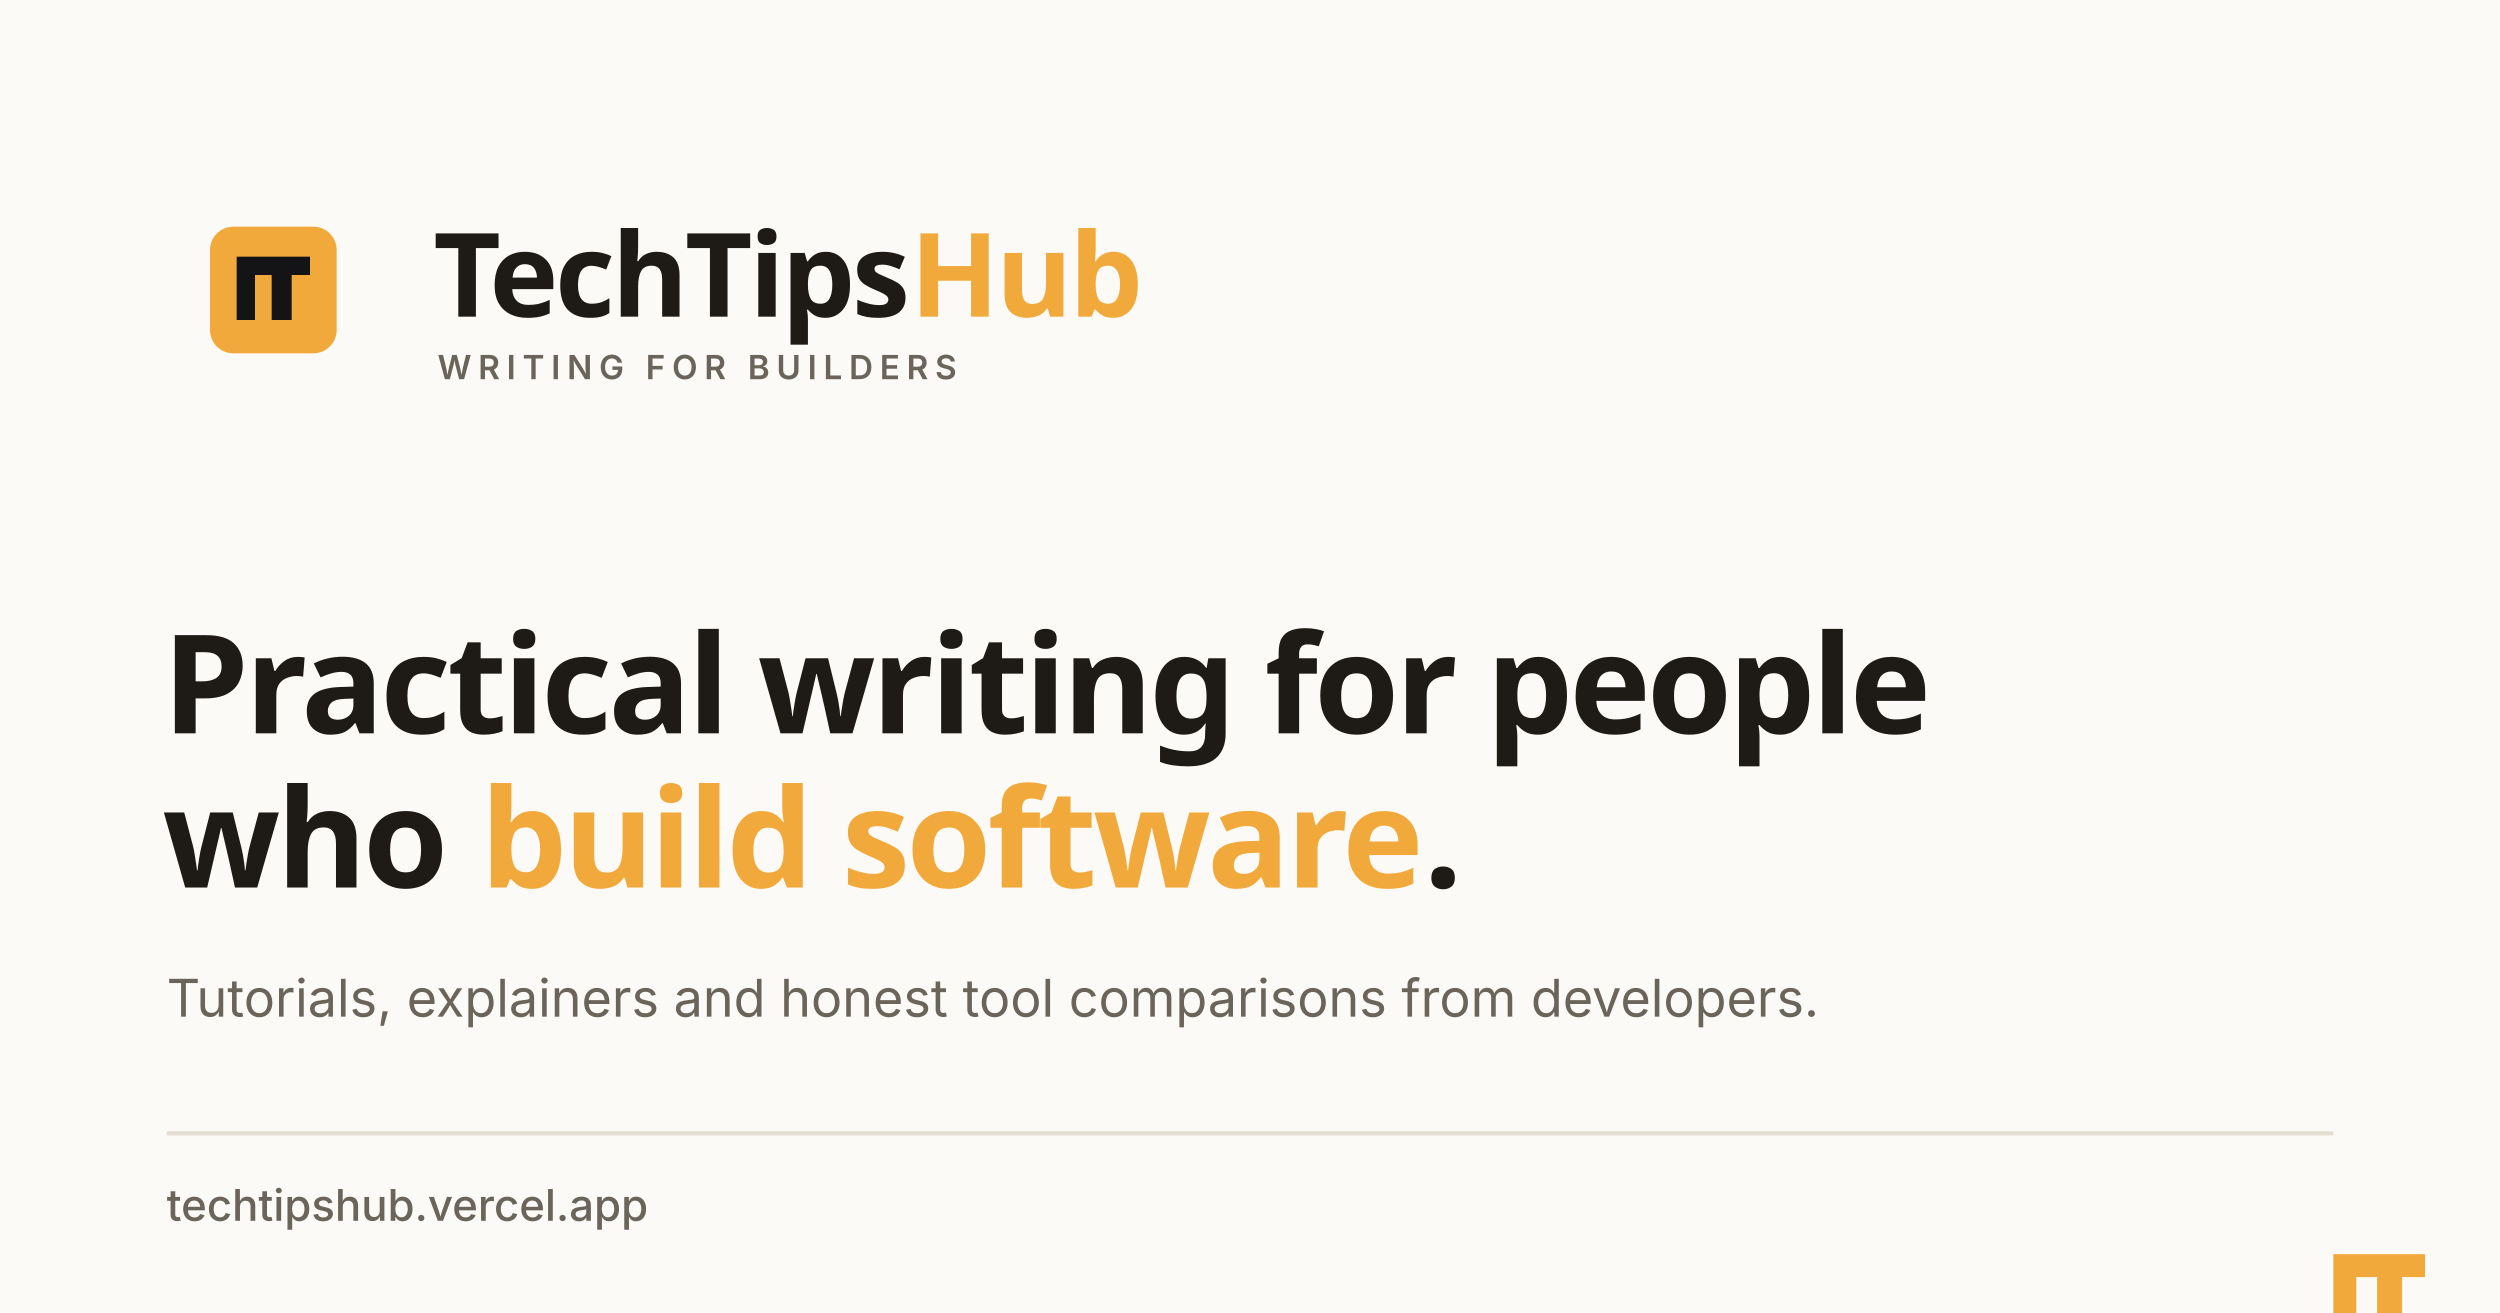
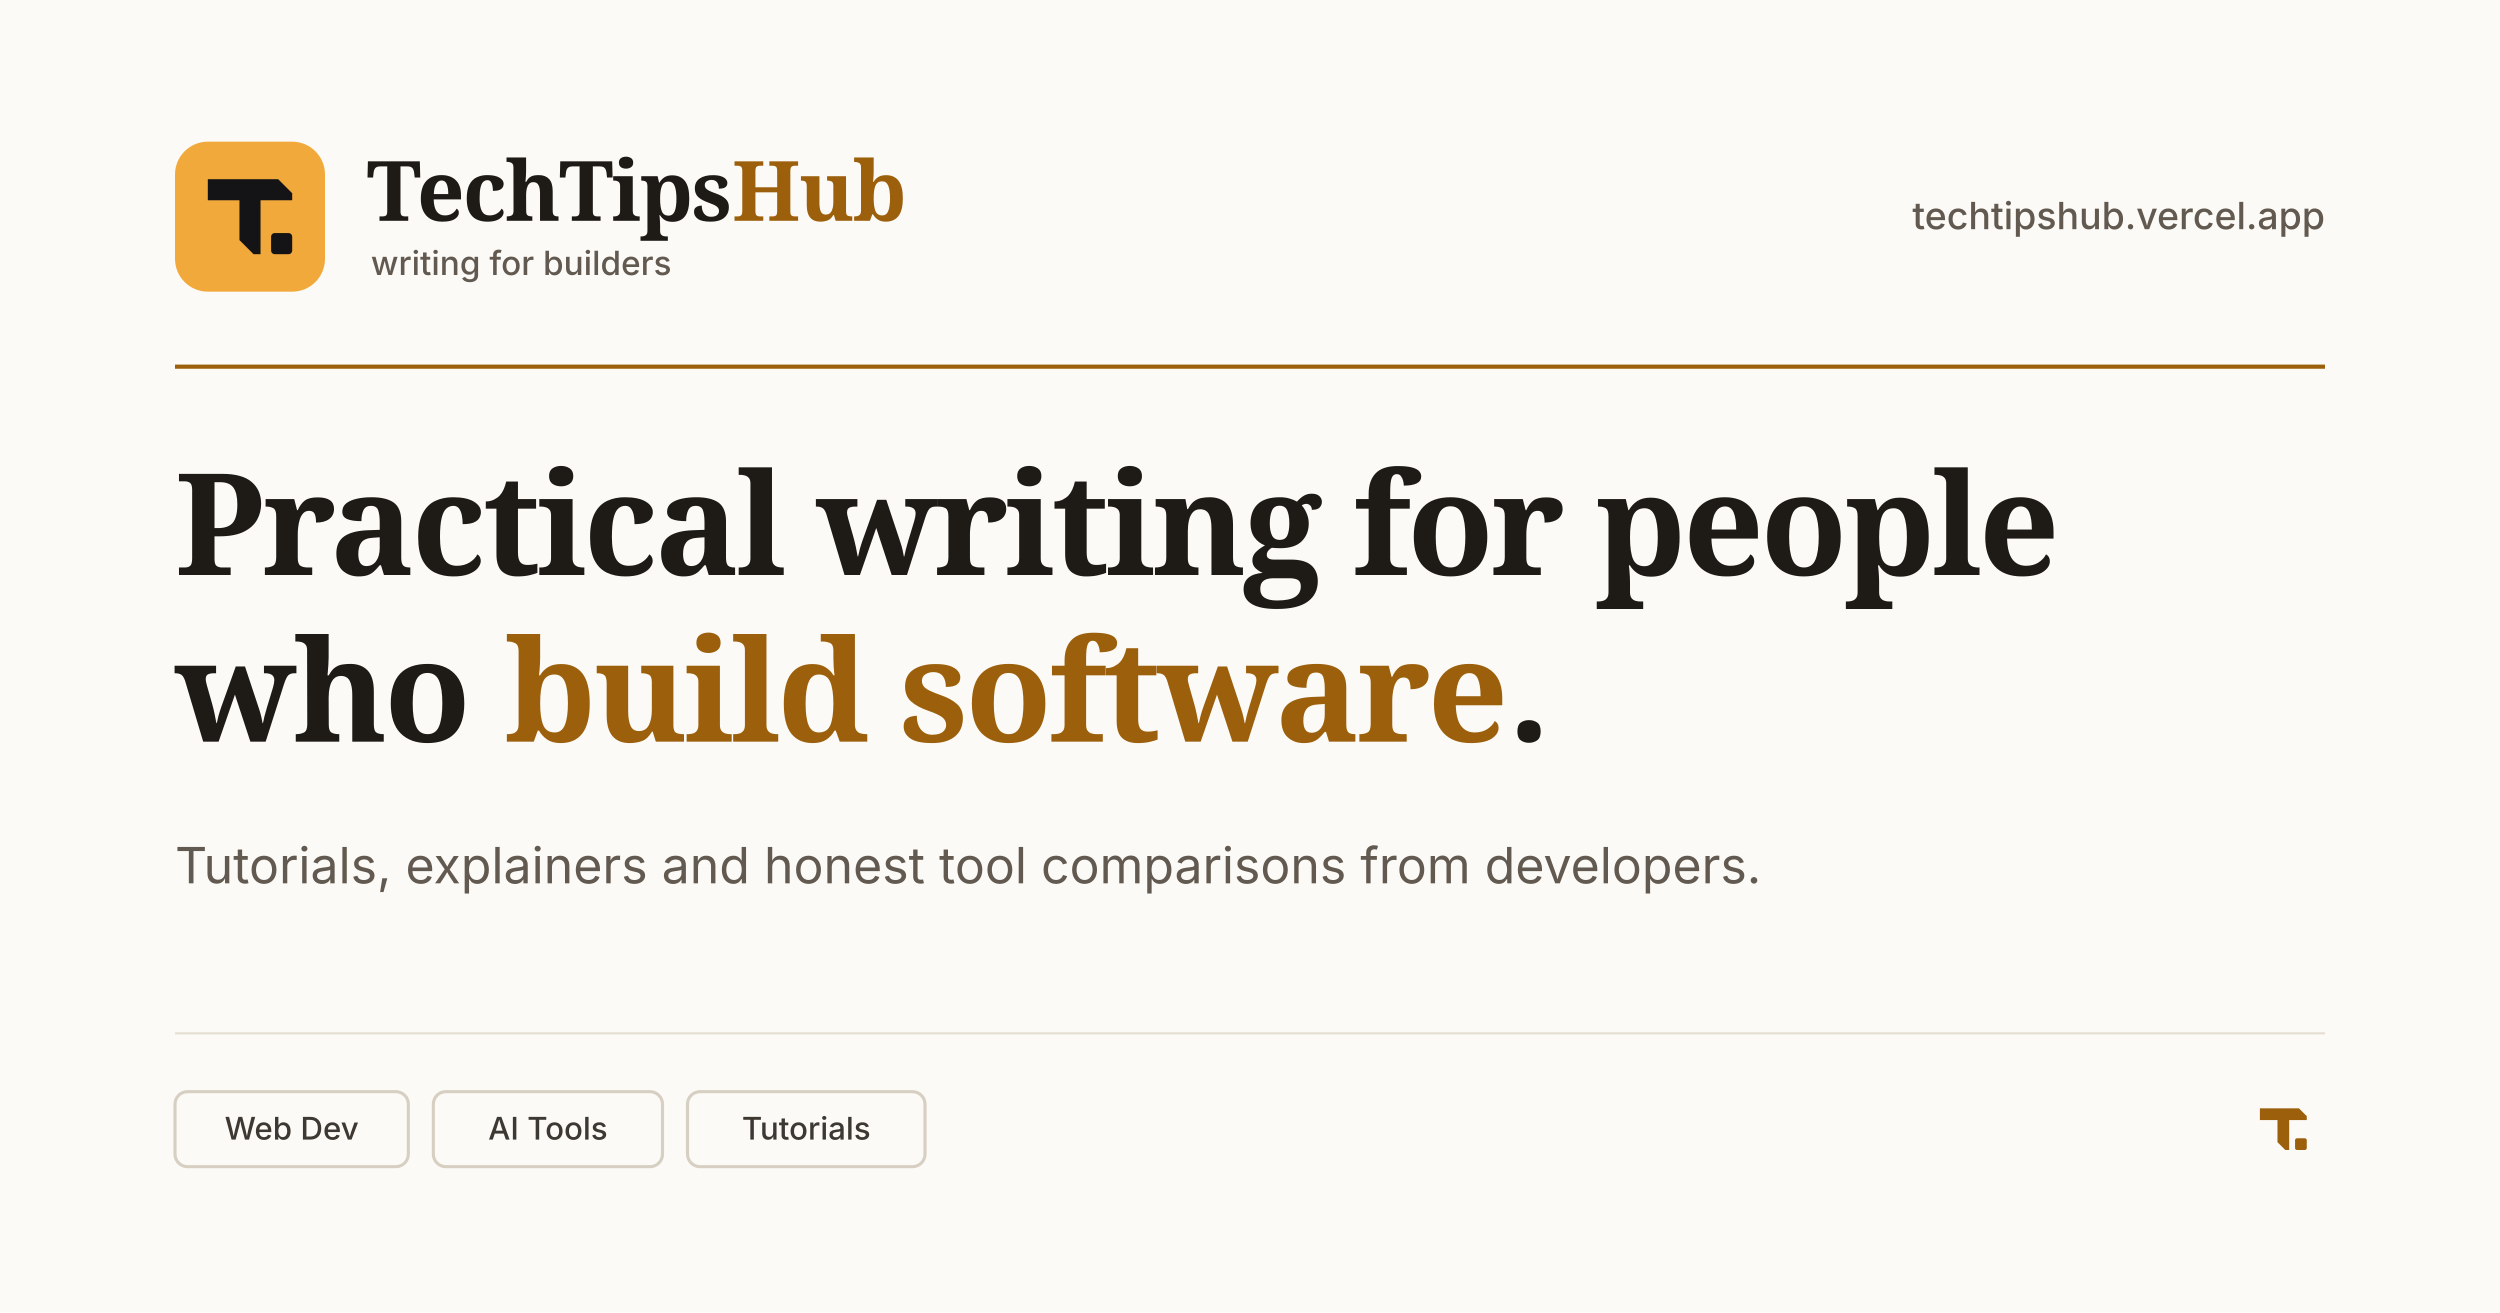
<svg xmlns="http://www.w3.org/2000/svg" viewBox="0 0 1200 630" width="1200" height="630">
  <rect width="1200" height="630" fill="#FCFAF6" />
-   <g transform="translate(80 88) scale(0.8)">
-     <rect x="26" y="26" width="76" height="76" rx="14" fill="#F2A93B" />
-     <path d="M42 44h44v11H75v27H63V55H53v27H42V55z" fill="#141315" />
+   <g transform="translate(84 68) scale(0.5625)">
+     <rect width="128" height="128" rx="28" fill="#F2A93B" />
+     <path d="M28 32H88L100 44V50H73V96H67L55 84V50H28V32Z" fill="#141315" />
+     <rect x="82" y="78" width="18" height="18" rx="3" fill="#141315" />
  </g>
-   <text x="208" y="152" font-family="Fraunces" font-weight="700" font-size="56" letter-spacing="-1.6" fill="#1E1B17">TechTips<tspan fill="#F2A93B">Hub</tspan>
+   <text x="176" y="106" font-family="Fraunces, Georgia, serif" font-weight="700" font-size="40" letter-spacing="-0.8" fill="#1E1B17">TechTips<tspan fill="#9C600C">Hub</tspan>
  </text>
-   <text x="210" y="182" font-family="Archivo, Inter, system-ui, sans-serif" font-weight="600" font-size="16" letter-spacing="3.2" fill="#6B645B">WRITING FOR BUILDERS</text>
-   <text x="78" y="352" font-family="Fraunces" font-weight="700" font-size="66" letter-spacing="-1.8" fill="#1E1B17">Practical writing for people</text>
-   <text x="78" y="426" font-family="Fraunces" font-weight="700" font-size="66" letter-spacing="-1.8" fill="#1E1B17">who <tspan fill="#F2A93B">build software</tspan>.</text>
-   <text x="80" y="488" font-family="Archivo, Inter, system-ui, sans-serif" font-weight="400" font-size="25" fill="#6B645B">Tutorials, explainers and honest tool comparisons from developers.</text>
-   <line x1="80" y1="544" x2="1120" y2="544" stroke="#E4DED2" stroke-width="2" />
-   <text x="80" y="586" font-family="Archivo, Inter, system-ui, sans-serif" font-weight="500" font-size="21" fill="#6B645B">techtipshub.vercel.app</text>
-   <g transform="translate(1078 558)">
-     <rect x="26" y="26" width="76" height="76" rx="14" fill="none" />
-     <path d="M42 44h44v11H75v27H63V55H53v27H42V55z" fill="#F2A93B" />
+   <text x="178" y="132" font-family="Inter, system-ui, sans-serif" font-weight="500" font-size="16" fill="#625A50">writing for builders</text>
+   <text x="1116" y="110" text-anchor="end" font-family="Inter, system-ui, sans-serif" font-weight="500" font-size="18" fill="#625A50">techtipshub.vercel.app</text>
+   <line x1="84" y1="176" x2="1116" y2="176" stroke="#9C600C" stroke-width="2" />
+   <text x="84" y="276" font-family="Fraunces, Georgia, serif" font-weight="700" font-size="68" letter-spacing="-1.6" fill="#1E1B17">Practical writing for people</text>
+   <text x="84" y="356" font-family="Fraunces, Georgia, serif" font-weight="700" font-size="68" letter-spacing="-1.6" fill="#1E1B17">who <tspan fill="#9C600C">build software</tspan>.</text>
+   <text x="84" y="424" font-family="Inter, system-ui, sans-serif" font-weight="400" font-size="24" fill="#625A50">Tutorials, explainers and honest tool comparisons from developers.</text>
+   <line x1="84" y1="496" x2="1116" y2="496" stroke="#E4DED2" stroke-width="1" />
+   <rect x="84" y="524" width="112" height="36" rx="6" fill="none" stroke="#D6CFC2" stroke-width="1.5" />
+   <text x="140" y="547" text-anchor="middle" font-family="Inter, system-ui, sans-serif" font-weight="500" font-size="15" fill="#3D3832">Web Dev</text>
+   <rect x="208" y="524" width="110" height="36" rx="6" fill="none" stroke="#D6CFC2" stroke-width="1.5" />
+   <text x="263" y="547" text-anchor="middle" font-family="Inter, system-ui, sans-serif" font-weight="500" font-size="15" fill="#3D3832">AI Tools</text>
+   <rect x="330" y="524" width="114" height="36" rx="6" fill="none" stroke="#D6CFC2" stroke-width="1.5" />
+   <text x="387" y="547" text-anchor="middle" font-family="Inter, system-ui, sans-serif" font-weight="500" font-size="15" fill="#3D3832">Tutorials</text>
+   <g transform="translate(1076 522) scale(0.3125)">
+     <path d="M28 32H88L100 44V50H73V96H67L55 84V50H28V32Z" fill="#9C600C" />
+     <rect x="82" y="78" width="18" height="18" rx="3" fill="#9C600C" />
  </g>
</svg>
